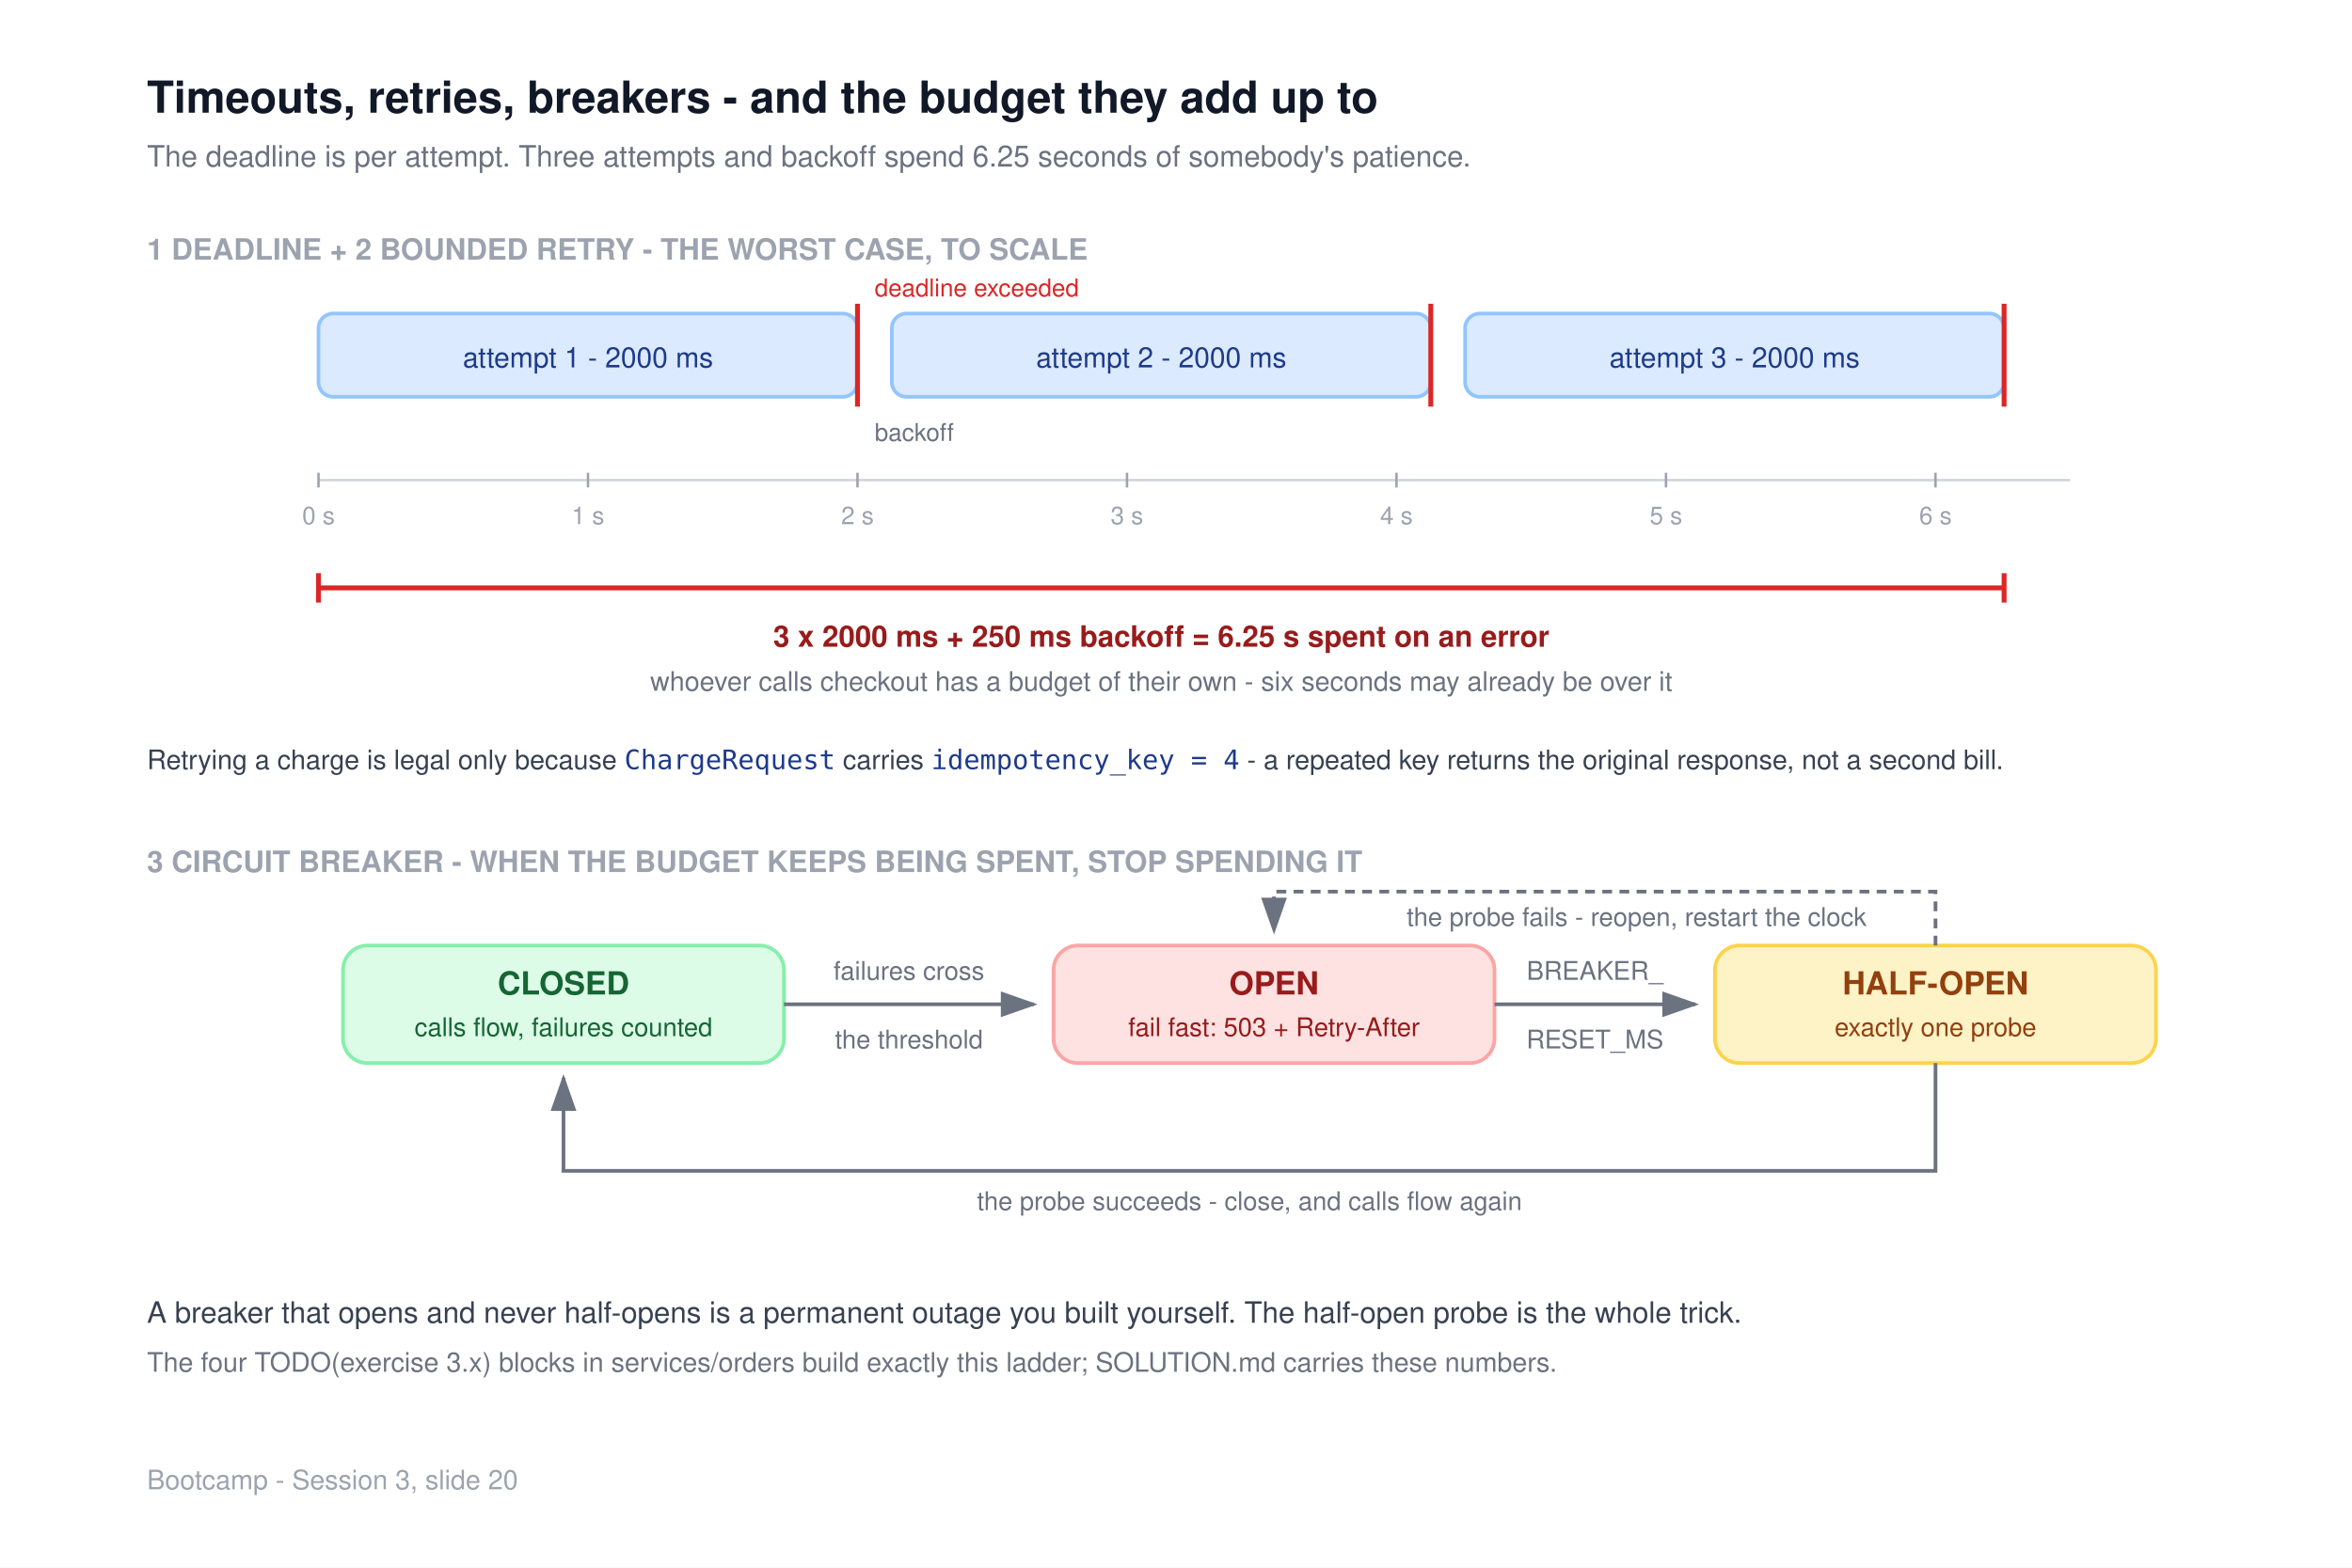
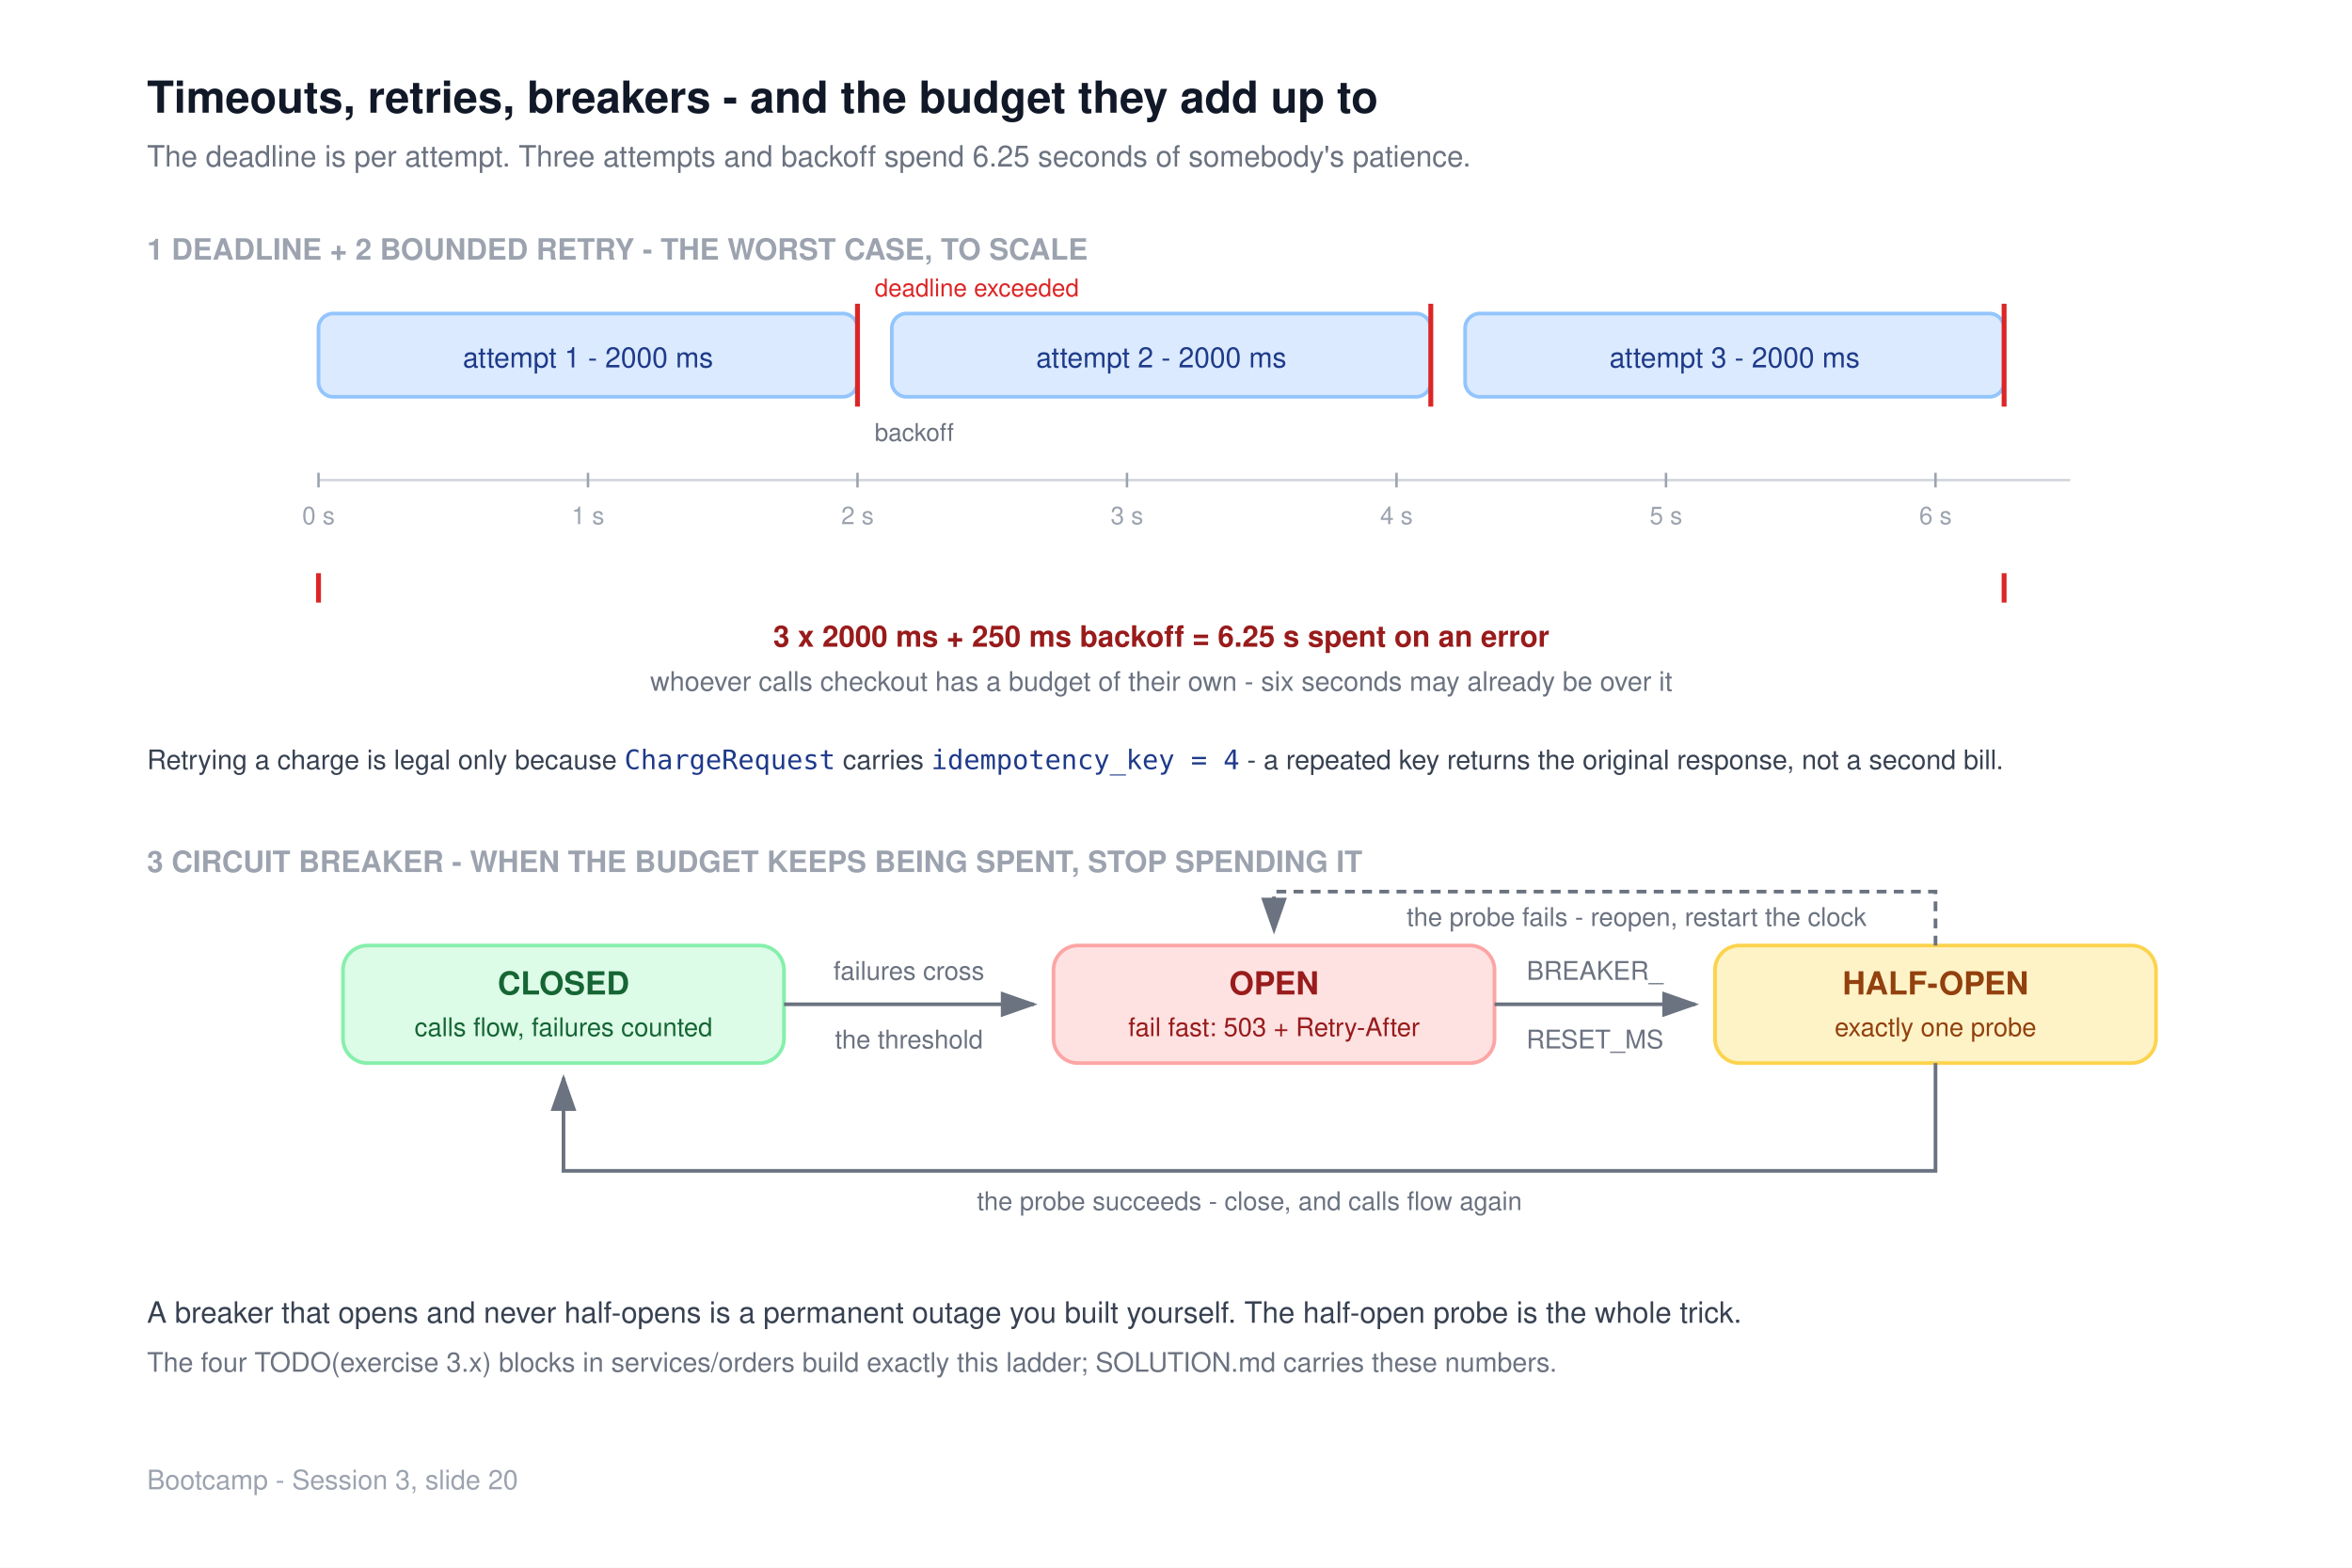
<svg xmlns="http://www.w3.org/2000/svg" viewBox="0 0 960 640" width="960" height="640">
-   <style>text { font-family: "Helvetica Neue", Helvetica, Arial, sans-serif; } .mono { font-family: Consolas, Menlo, monospace; }</style>
+   <style>text { font-family: "Helvetica Neue", Helvetica, Arial, sans-serif; } .mono { font-family: Consolas, Menlo, monospace; }
+     .bar { animation: bar 8s ease-in-out infinite; } @keyframes bar { 0%, 3% { fill: #dbeafe; } 8% { fill: #93c5fd; } 24% { fill: #93c5fd; } 30%, 100% { fill: #dbeafe; } }.dl { animation: dl 8s linear infinite; } @keyframes dl { 0%, 24% { opacity: 0.25; } 27%, 100% { opacity: 1; } }.cust { stroke-dasharray: 690; stroke-dashoffset: 690; animation: cust 8s linear infinite; } @keyframes cust { 0% { stroke-dashoffset: 690; } 78%, 100% { stroke-dashoffset: 0; } }.state { animation: state 8s ease-in-out infinite; } @keyframes state { 0%, 4% { stroke-width: 1.5; } 9% { stroke-width: 3.5; } 28% { stroke-width: 3.5; } 33%, 100% { stroke-width: 1.5; } }.sweep { animation: sweep 8s linear infinite; } @keyframes sweep { 0% { transform: translateX(0); opacity: 0; } 2% { opacity: 0.6; } 76% { opacity: 0.6; } 78%, 100% { transform: translateX(688px); opacity: 0; } }
+     @media (prefers-reduced-motion: reduce) { * { animation: none !important; } }
+   </style>
  <defs>
    <marker id="st" markerWidth="10" markerHeight="7" refX="9" refY="3.5" orient="auto">
      <polygon points="0 0, 10 3.5, 0 7" fill="#6b7280" />
    </marker>
  </defs>
  <rect width="960" height="640" fill="#ffffff" />
  <text x="60" y="46" font-size="18" font-weight="600" fill="#111827">Timeouts, retries, breakers - and the budget they add up to</text>
  <text x="60" y="68" font-size="12" fill="#6b7280">The deadline is per attempt. Three attempts and backoff spend 6.25 seconds of somebody's patience.</text>
  <text x="60" y="106" font-size="12" font-weight="600" fill="#9ca3af">1 DEADLINE + 2 BOUNDED RETRY - THE WORST CASE, TO SCALE</text>
-   <rect x="130" y="128" width="220" height="34" rx="6" fill="#dbeafe" stroke="#93c5fd" stroke-width="1.5" />
+   <rect x="130" y="128" width="220" height="34" rx="6" fill="#dbeafe" stroke="#93c5fd" stroke-width="1.5" class="bar" style="animation-delay: 0.0s" />
  <text x="240.0" y="150" font-size="11.5" fill="#1e3a8a" text-anchor="middle">attempt 1 - 2000 ms</text>
-   <line x1="350" y1="124" x2="350" y2="166" stroke="#dc2626" stroke-width="2" />
-   <rect x="364" y="128" width="220" height="34" rx="6" fill="#dbeafe" stroke="#93c5fd" stroke-width="1.5" />
+   <line x1="350" y1="124" x2="350" y2="166" stroke="#dc2626" stroke-width="2" class="dl" style="animation-delay: 0.0s" />
+   <rect x="364" y="128" width="220" height="34" rx="6" fill="#dbeafe" stroke="#93c5fd" stroke-width="1.5" class="bar" style="animation-delay: 2.16s" />
  <text x="474.0" y="150" font-size="11.5" fill="#1e3a8a" text-anchor="middle">attempt 2 - 2000 ms</text>
-   <line x1="584" y1="124" x2="584" y2="166" stroke="#dc2626" stroke-width="2" />
-   <rect x="598" y="128" width="220" height="34" rx="6" fill="#dbeafe" stroke="#93c5fd" stroke-width="1.5" />
+   <line x1="584" y1="124" x2="584" y2="166" stroke="#dc2626" stroke-width="2" class="dl" style="animation-delay: 2.16s" />
+   <rect x="598" y="128" width="220" height="34" rx="6" fill="#dbeafe" stroke="#93c5fd" stroke-width="1.5" class="bar" style="animation-delay: 4.32s" />
  <text x="708.0" y="150" font-size="11.5" fill="#1e3a8a" text-anchor="middle">attempt 3 - 2000 ms</text>
-   <line x1="818" y1="124" x2="818" y2="166" stroke="#dc2626" stroke-width="2" />
+   <line x1="818" y1="124" x2="818" y2="166" stroke="#dc2626" stroke-width="2" class="dl" style="animation-delay: 4.32s" />
  <text x="357" y="121" font-size="10" fill="#dc2626">deadline exceeded</text>
  <text x="357" y="180" font-size="10" fill="#6b7280">backoff</text>
  <line x1="130" y1="196" x2="845" y2="196" stroke="#d1d5db" stroke-width="1" />
  <line x1="130" y1="193" x2="130" y2="199" stroke="#9ca3af" stroke-width="1" />
  <text x="130" y="214" font-size="10" fill="#9ca3af" text-anchor="middle">0 s</text>
  <line x1="240" y1="193" x2="240" y2="199" stroke="#9ca3af" stroke-width="1" />
  <text x="240" y="214" font-size="10" fill="#9ca3af" text-anchor="middle">1 s</text>
  <line x1="350" y1="193" x2="350" y2="199" stroke="#9ca3af" stroke-width="1" />
  <text x="350" y="214" font-size="10" fill="#9ca3af" text-anchor="middle">2 s</text>
  <line x1="460" y1="193" x2="460" y2="199" stroke="#9ca3af" stroke-width="1" />
  <text x="460" y="214" font-size="10" fill="#9ca3af" text-anchor="middle">3 s</text>
  <line x1="570" y1="193" x2="570" y2="199" stroke="#9ca3af" stroke-width="1" />
  <text x="570" y="214" font-size="10" fill="#9ca3af" text-anchor="middle">4 s</text>
  <line x1="680" y1="193" x2="680" y2="199" stroke="#9ca3af" stroke-width="1" />
  <text x="680" y="214" font-size="10" fill="#9ca3af" text-anchor="middle">5 s</text>
  <line x1="790" y1="193" x2="790" y2="199" stroke="#9ca3af" stroke-width="1" />
  <text x="790" y="214" font-size="10" fill="#9ca3af" text-anchor="middle">6 s</text>
-   <line x1="130" y1="240" x2="818" y2="240" stroke="#dc2626" stroke-width="2" />
+   <line x1="130" y1="240" x2="818" y2="240" stroke="#dc2626" stroke-width="2" class="cust" />
  <line x1="130" y1="234" x2="130" y2="246" stroke="#dc2626" stroke-width="2" />
  <line x1="818" y1="234" x2="818" y2="246" stroke="#dc2626" stroke-width="2" />
  <text x="474.0" y="264" font-size="12" font-weight="600" fill="#991b1b" text-anchor="middle">3 x 2000 ms + 250 ms backoff = 6.25 s spent on an error</text>
  <text x="474.0" y="282" font-size="11" fill="#6b7280" text-anchor="middle">whoever calls checkout has a budget of their own - six seconds may already be over it</text>
  <text x="60" y="314" font-size="11" fill="#374151">Retrying a charge is legal only because <tspan class="mono" fill="#1e3a8a">ChargeRequest</tspan> carries <tspan class="mono" fill="#1e3a8a">idempotency_key = 4</tspan> - a repeated key returns the original response, not a second bill.</text>
  <text x="60" y="356" font-size="12" font-weight="600" fill="#9ca3af">3 CIRCUIT BREAKER - WHEN THE BUDGET KEEPS BEING SPENT, STOP SPENDING IT</text>
-   <rect x="140" y="386" width="180" height="48" rx="10" fill="#dcfce7" stroke="#86efac" stroke-width="1.5" />
+   <rect x="140" y="386" width="180" height="48" rx="10" fill="#dcfce7" stroke="#86efac" stroke-width="1.5" class="state" style="animation-delay: 0.0s" />
  <text x="230" y="406" font-size="13" font-weight="600" fill="#166534" text-anchor="middle">CLOSED</text>
  <text x="230" y="423" font-size="10.5" fill="#166534" text-anchor="middle">calls flow, failures counted</text>
-   <rect x="430" y="386" width="180" height="48" rx="10" fill="#fee2e2" stroke="#fca5a5" stroke-width="1.5" />
+   <rect x="430" y="386" width="180" height="48" rx="10" fill="#fee2e2" stroke="#fca5a5" stroke-width="1.5" class="state" style="animation-delay: 2.66s" />
  <text x="520" y="406" font-size="13" font-weight="600" fill="#991b1b" text-anchor="middle">OPEN</text>
  <text x="520" y="423" font-size="10.5" fill="#991b1b" text-anchor="middle">fail fast: 503 + Retry-After</text>
-   <rect x="700" y="386" width="180" height="48" rx="10" fill="#fef3c7" stroke="#fcd34d" stroke-width="1.5" />
+   <rect x="700" y="386" width="180" height="48" rx="10" fill="#fef3c7" stroke="#fcd34d" stroke-width="1.5" class="state" style="animation-delay: 5.32s" />
  <text x="790" y="406" font-size="13" font-weight="600" fill="#92400e" text-anchor="middle">HALF-OPEN</text>
  <text x="790" y="423" font-size="10.5" fill="#92400e" text-anchor="middle">exactly one probe</text>
  <line x1="320" y1="410" x2="422" y2="410" stroke="#6b7280" stroke-width="1.5" marker-end="url(#st)" />
  <text x="371" y="400" font-size="10.5" fill="#6b7280" text-anchor="middle">failures cross</text>
  <text x="371" y="428" font-size="10.5" fill="#6b7280" text-anchor="middle">the threshold</text>
  <line x1="610" y1="410" x2="692" y2="410" stroke="#6b7280" stroke-width="1.5" marker-end="url(#st)" />
  <text x="651" y="400" font-size="10.5" fill="#6b7280" text-anchor="middle">BREAKER_</text>
  <text x="651" y="428" font-size="10.5" fill="#6b7280" text-anchor="middle">RESET_MS</text>
  <path d="M 790,386 V 364 H 520 V 380" fill="none" stroke="#6b7280" stroke-width="1.5" stroke-dasharray="4,3" marker-end="url(#st)" />
  <text x="668" y="378" font-size="10.5" fill="#6b7280" text-anchor="middle">the probe fails - reopen, restart the clock</text>
  <path d="M 790,434 V 478 H 230 V 440" fill="none" stroke="#6b7280" stroke-width="1.5" marker-end="url(#st)" />
  <text x="510" y="494" font-size="10.5" fill="#6b7280" text-anchor="middle">the probe succeeds - close, and calls flow again</text>
  <text x="60" y="540" font-size="12" fill="#374151">A breaker that opens and never half-opens is a permanent outage you built yourself. The half-open probe is the whole trick.</text>
  <text x="60" y="560" font-size="11" fill="#6b7280">The four TODO(exercise 3.x) blocks in services/orders build exactly this ladder; SOLUTION.md carries these numbers.</text>
+   <line x1="130" y1="122" x2="130" y2="200" stroke="#111827" stroke-width="1" opacity="0" class="sweep" />
  <text x="60" y="608" font-size="11" fill="#9ca3af">Bootcamp - Session 3, slide 20</text>
</svg>
